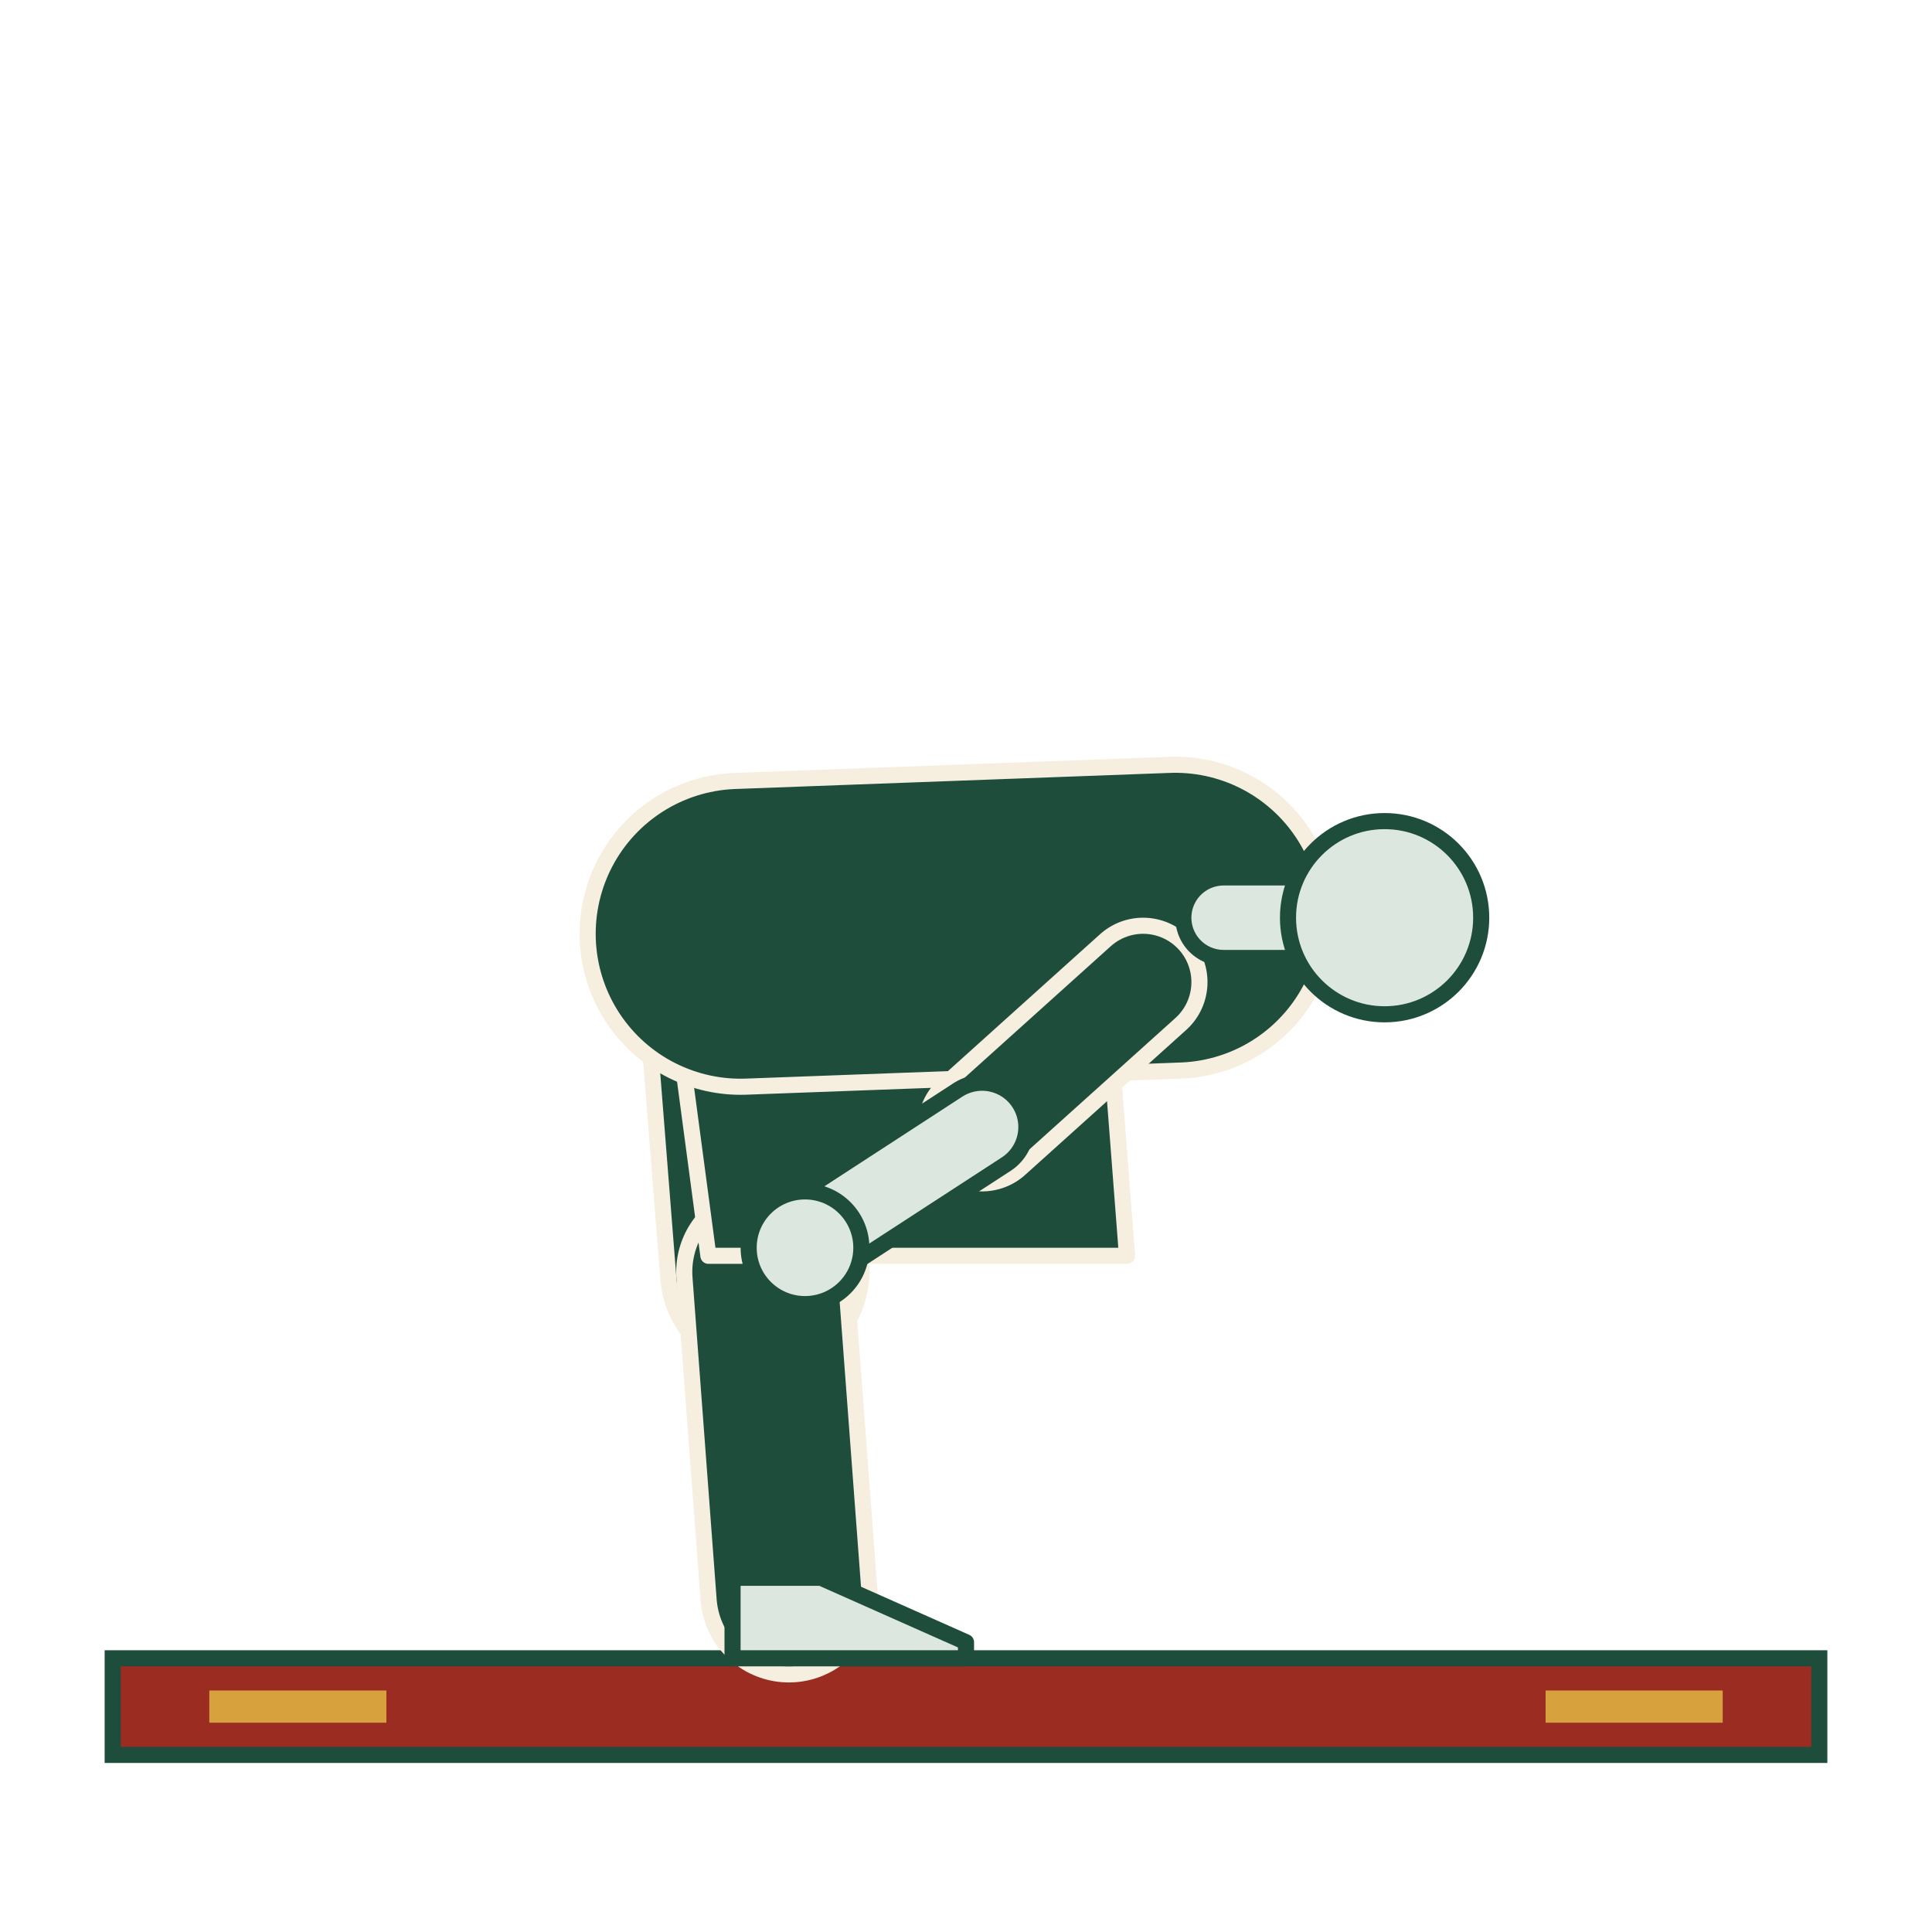
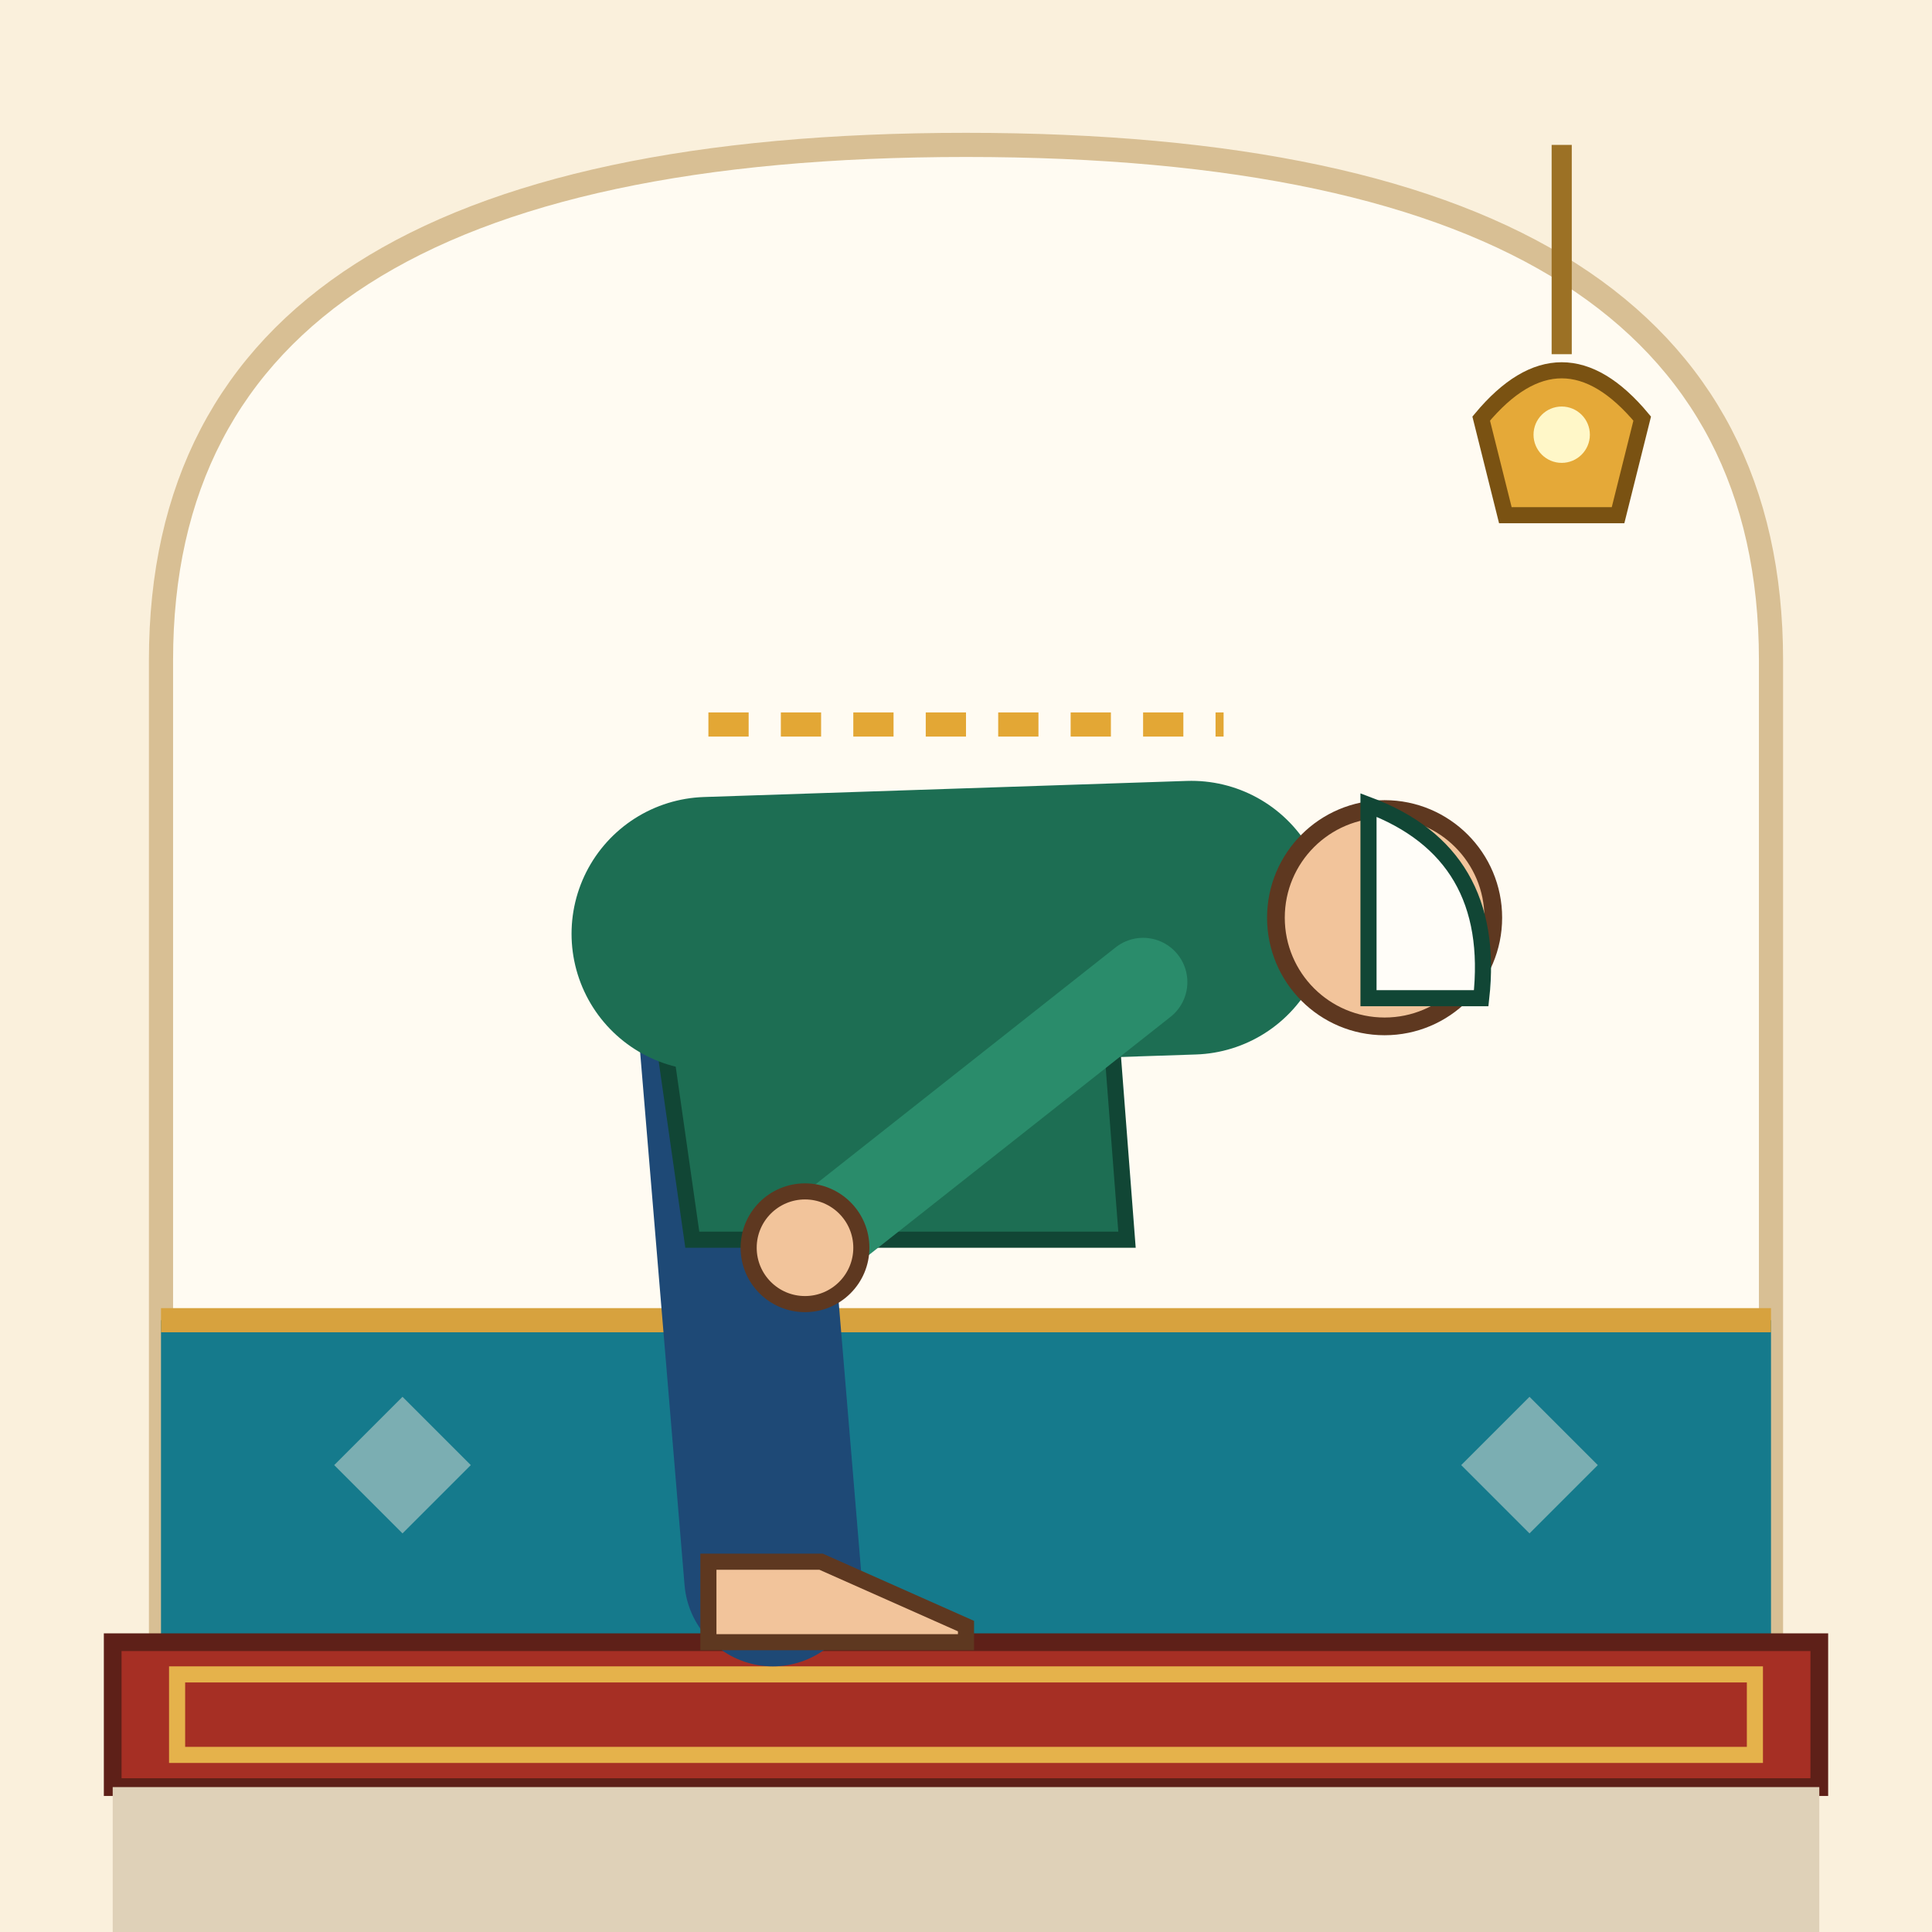
<svg xmlns="http://www.w3.org/2000/svg" viewBox="0 0 240 240">
-   <rect x="14" y="206" width="212" height="12" rx="0" fill="#9B2C22" stroke="#1E4D3B" stroke-width="2" />
-   <rect x="26" y="210" width="22" height="4" rx="0" fill="#D7A23E" stroke="#D7A23E" stroke-width="0" />
-   <rect x="192" y="210" width="22" height="4" rx="0" fill="#D7A23E" stroke="#D7A23E" stroke-width="0" />
-   <line x1="92" y1="120" x2="95" y2="158" stroke="#F6EEDF" stroke-width="26" stroke-linecap="round" />
-   <line x1="92" y1="120" x2="95" y2="158" stroke="#1E4D3B" stroke-width="22" stroke-linecap="round" />
-   <line x1="95" y1="158" x2="98" y2="198" stroke="#F6EEDF" stroke-width="22" stroke-linecap="round" />
-   <line x1="95" y1="158" x2="98" y2="198" stroke="#1E4D3B" stroke-width="18" stroke-linecap="round" />
-   <polygon points="91,196 102,196 120,204 120,206 91,206" fill="#DCE8DF" stroke="#1E4D3B" stroke-width="2" stroke-linejoin="round" />
-   <polygon points="84,126 138,130 140,156 88,156" fill="#1E4D3B" stroke="#F6EEDF" stroke-width="2" stroke-linejoin="round" />
-   <line x1="92" y1="116" x2="146" y2="114" stroke="#F6EEDF" stroke-width="40" stroke-linecap="round" />
-   <line x1="92" y1="116" x2="146" y2="114" stroke="#1E4D3B" stroke-width="36" stroke-linecap="round" />
-   <line x1="142" y1="122" x2="122" y2="140" stroke="#F6EEDF" stroke-width="16" stroke-linecap="round" />
-   <line x1="142" y1="122" x2="122" y2="140" stroke="#1E4D3B" stroke-width="12" stroke-linecap="round" />
-   <line x1="122" y1="140" x2="102" y2="153" stroke="#1E4D3B" stroke-width="13" stroke-linecap="round" />
-   <line x1="122" y1="140" x2="102" y2="153" stroke="#DCE8DF" stroke-width="9" stroke-linecap="round" />
-   <line x1="152" y1="114" x2="160" y2="114" stroke="#1E4D3B" stroke-width="12" stroke-linecap="round" />
-   <line x1="152" y1="114" x2="160" y2="114" stroke="#DCE8DF" stroke-width="8" stroke-linecap="round" />
-   <circle cx="172" cy="114" r="12" fill="#DCE8DF" stroke="#1E4D3B" stroke-width="2" />
-   <circle cx="100" cy="155" r="7" fill="#DCE8DF" stroke="#1E4D3B" stroke-width="2" />
+   <rect x="0" y="0" width="240" height="240" fill="#FAF0DC" />
+   <path d="M20 206 V82 Q20 18 120 18 Q220 18 220 82 V206 Z" fill="#FFFBF2" stroke="#D8BF94" stroke-width="3" />
+   <rect x="20" y="164" width="200" height="42" fill="#157A8C" />
+   <path d="M20 164 H220" stroke="#D7A23E" stroke-width="3" />
+   <rect x="44" y="176" width="12" height="12" transform="rotate(45 50 182)" fill="#F6EEDF" opacity="0.45" />
+   <rect x="184" y="176" width="12" height="12" transform="rotate(45 190 182)" fill="#F6EEDF" opacity="0.45" />
+   <line x1="194" y1="18" x2="194" y2="44" stroke="#9C7125" stroke-width="2.5" />
+   <path d="M184 52 Q194 40 204 52 L201 64 H187 Z" fill="#E5A938" stroke="#7A5212" stroke-width="2" />
+   <circle cx="194" cy="54" r="3.5" fill="#FFF7C8" />
+   <rect x="14" y="204" width="212" height="18" fill="#A62F24" stroke="#5E2018" stroke-width="2.2" />
+   <rect x="22" y="208" width="196" height="10" fill="none" stroke="#E5B24B" stroke-width="2" />
+   <rect x="14" y="222" width="212" height="18" fill="#DFD1B8" />
+   <line x1="90" y1="124" x2="96" y2="196" stroke="#1E4976" stroke-width="22" stroke-linecap="round" />
+   <polygon points="88,194 102,194 120,202 120,204 88,204" fill="#F2C49B" stroke="#5E3820" stroke-width="2" />
+   <polygon points="82,126 138,128 140,154 86,154" fill="#1D6E53" stroke="#114635" stroke-width="2" />
+   <line x1="88" y1="116" x2="148" y2="114" stroke="#1D6E53" stroke-width="34" stroke-linecap="round" />
+   <line x1="142" y1="122" x2="104" y2="152" stroke="#2A8C6B" stroke-width="11" stroke-linecap="round" />
+   <circle cx="100" cy="155" r="7" fill="#F2C49B" stroke="#5E3820" stroke-width="2" />
+   <circle cx="172" cy="114" r="13.5" fill="#F2C49B" stroke="#5E3820" stroke-width="2.2" />
+   <path d="M170 100 Q186 106 184 124 L170 124 Z" fill="#FFFDF8" stroke="#114635" stroke-width="2" />
+   <line x1="88" y1="90" x2="152" y2="90" stroke="#E3A735" stroke-width="3" stroke-dasharray="5 4" />
</svg>
